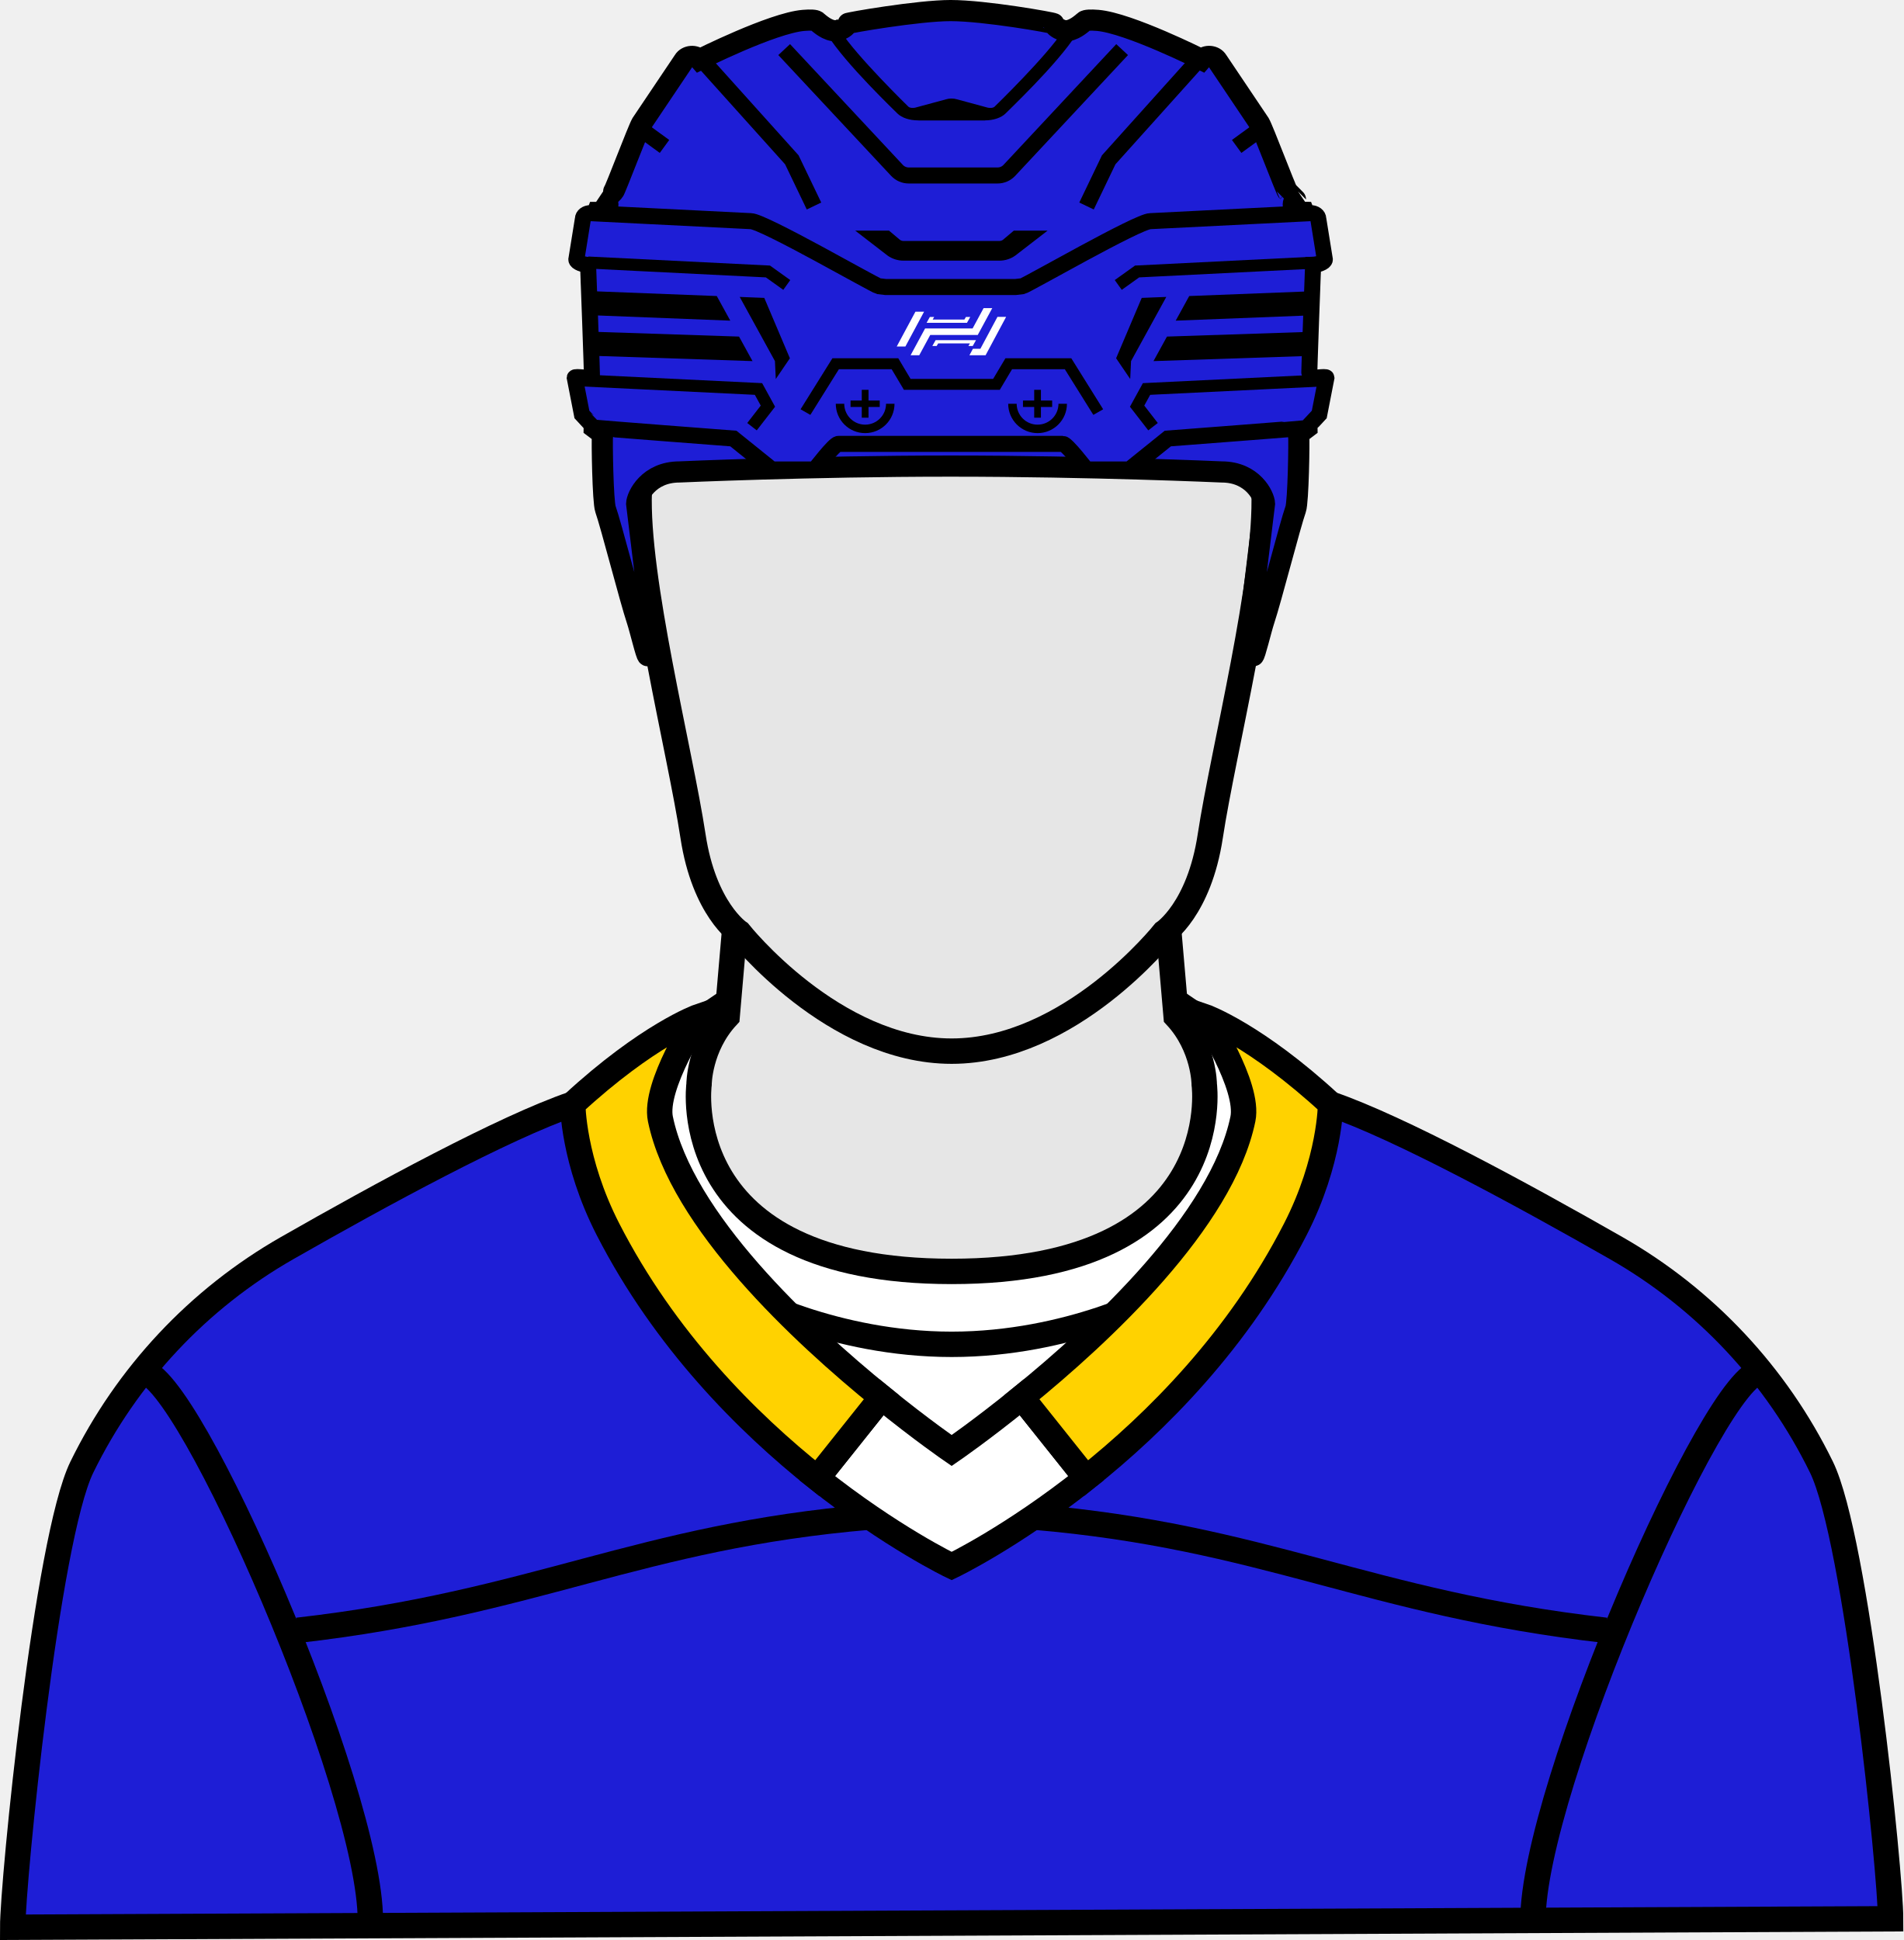
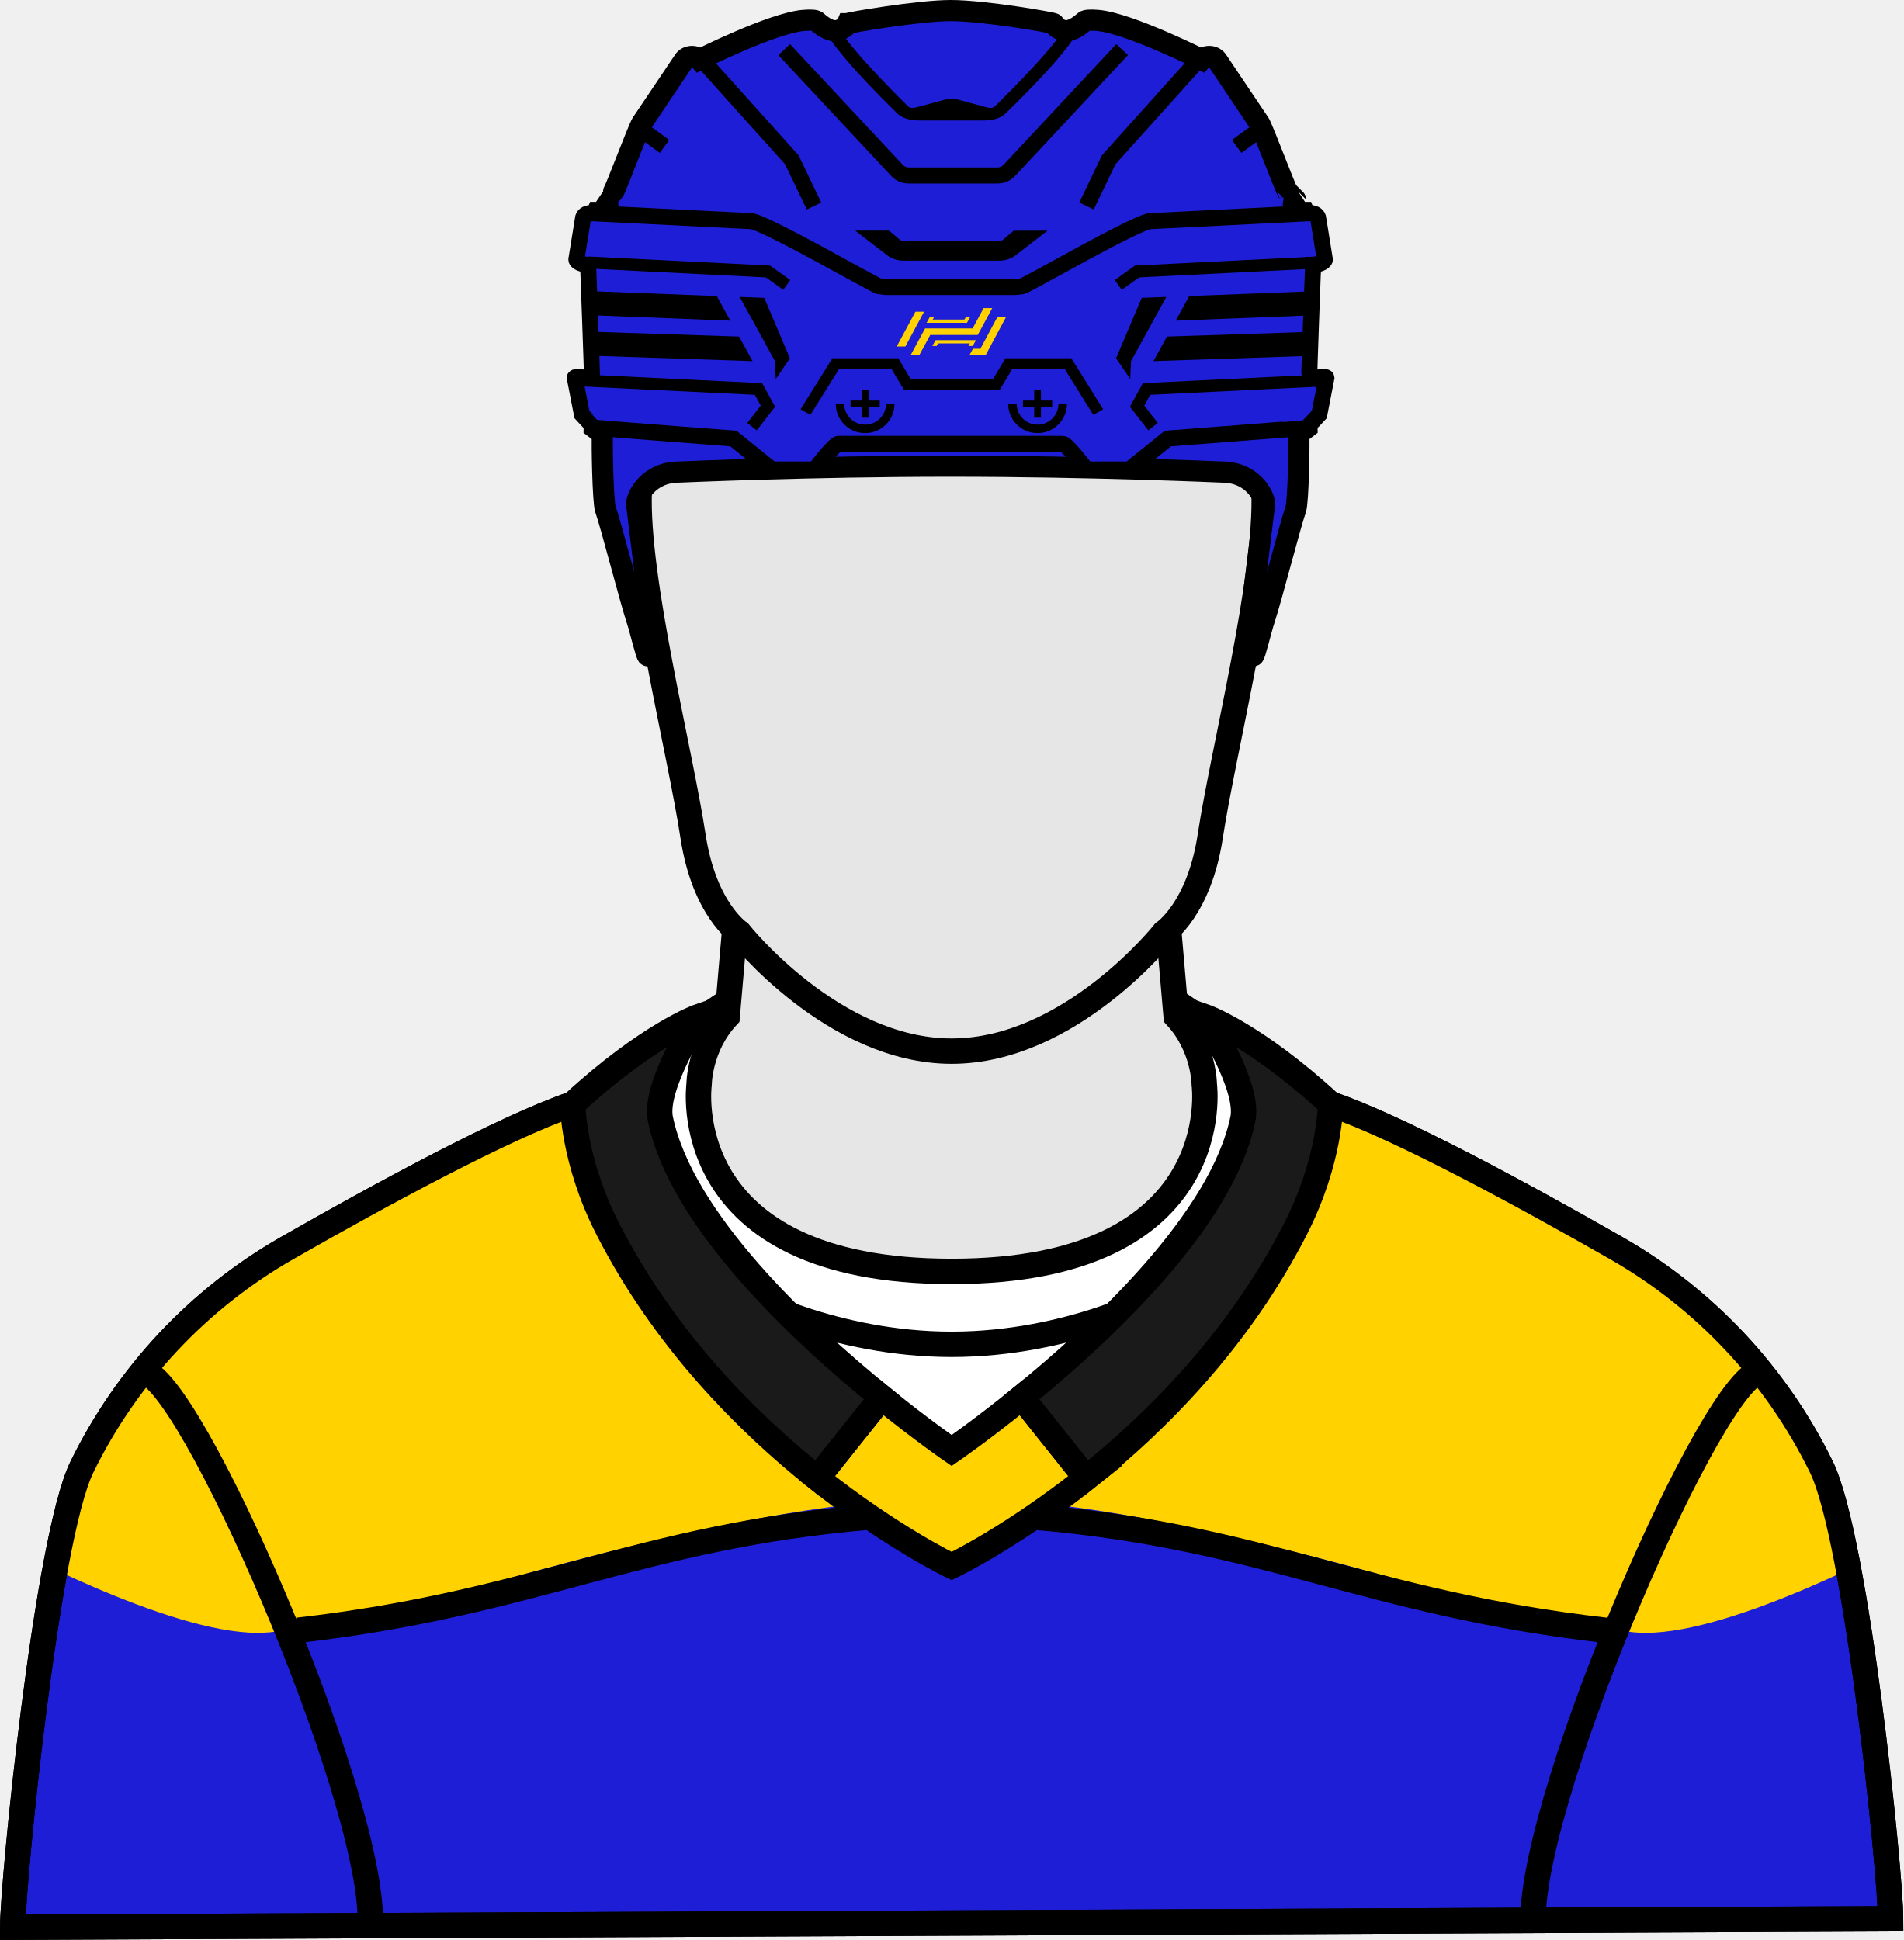
- <svg xmlns="http://www.w3.org/2000/svg" id="Layer_2" data-name="Layer 2" viewBox="0 0 2248.41 2292.33">
+ <svg xmlns="http://www.w3.org/2000/svg" id="Layer_2" data-name="Layer 2" viewBox="0 0 912.17 929.99">
  <defs>
    <style>
      .cls-1 {
-         fill: #e6e6e6;
+         fill: #1a1a1a;
      }

-       .cls-1, .cls-2, .cls-3, .cls-4, .cls-5, .cls-6, .cls-7, .cls-8, .cls-9, .cls-10, .cls-11 {
+       .cls-1, .cls-2, .cls-3, .cls-4, .cls-5, .cls-6, .cls-7, .cls-8, .cls-9, .cls-10, .cls-11, .cls-12 {
        stroke-miterlimit: 10;
      }

-       .cls-1, .cls-3, .cls-4, .cls-5, .cls-6, .cls-7, .cls-8, .cls-9, .cls-10, .cls-11 {
+       .cls-1, .cls-3, .cls-4, .cls-5, .cls-6, .cls-7, .cls-8, .cls-9, .cls-10, .cls-11, .cls-12 {
        stroke: #000;
      }

-       .cls-1, .cls-3, .cls-6, .cls-9, .cls-11 {
-         stroke-width: 30px;
-       }
- 
-       .cls-12, .cls-11 {
-         fill: #fff;
+       .cls-1, .cls-4, .cls-5, .cls-9, .cls-10, .cls-11 {
+         stroke-width: 12.17px;
      }

      .cls-2 {
        stroke: #ff0;
+         stroke-width: .41px;
      }

-       .cls-2, .cls-13, .cls-5, .cls-6, .cls-7, .cls-8 {
+       .cls-2, .cls-3, .cls-13, .cls-5, .cls-6, .cls-8 {
        fill: none;
      }

-       .cls-3, .cls-4, .cls-10 {
+       .cls-3 {
+         stroke-width: 4.06px;
+       }
+ 
+       .cls-14, .cls-10 {
+         fill: #ffd200;
+       }
+ 
+       .cls-4, .cls-7, .cls-12 {
        fill: #1e1ed6;
      }

-       .cls-4, .cls-8 {
-         stroke-width: 18.94px;
+       .cls-6 {
+         stroke-width: 5.76px;
      }

-       .cls-5 {
-         stroke-width: 10px;
-       }
- 
-       .cls-7 {
-         stroke-width: 14.2px;
+       .cls-7, .cls-8 {
+         stroke-width: 7.68px;
      }

      .cls-9 {
-         fill: #ffd200;
+         fill: #e6e6e6;
      }

-       .cls-10 {
-         stroke-width: 25px;
+       .cls-11 {
+         fill: #fff;
+       }
+ 
+       .cls-15 {
+         clip-path: url(#clippath);
+       }
+ 
+       .cls-12 {
+         stroke-width: 10.14px;
      }
    </style>
+     <clipPath id="clippath">
+       <path class="cls-5" d="M637.68,529.24c32.92,11.3,91.77,43.28,136.87,69.05,42.59,24.33,76.84,60.93,98.39,104.99,16.86,34.47,33.15,195.06,33.15,216.53l-900,4.06c0-21.47,16.3-186.12,33.15-220.59,21.55-44.06,55.8-80.66,98.39-104.99,45.1-25.77,103.95-57.75,136.87-69.05l19.71,11.26,54.3,98.54,107.59,87.28,121.07-99.95,42.23-97.13h18.3Z" />
+     </clipPath>
  </defs>
-   <g id="Layer_1-2" data-name="Layer 1">
-     <g id="GLHS">
+   <g id="Layer_2-2" data-name="Layer 2">
+     <g id="GAH">
      <g>
-         <path class="cls-3" d="M1571.82,1304.53c81.15,27.86,226.2,106.69,337.37,170.21,104.97,59.97,189.4,150.19,242.51,258.8,41.55,84.97,81.71,480.8,81.71,533.73l-2218.41,10c0-52.93,40.17-458.76,81.72-543.73,53.11-108.61,137.53-198.83,242.51-258.8,111.17-63.52,256.22-142.35,337.36-170.21l48.58,27.76,133.84,242.89,265.2,215.13,298.42-246.36,104.09-239.42h45.11Z" />
+         <path class="cls-4" d="M637.68,529.24c32.92,11.3,91.77,43.28,136.87,69.05,42.59,24.33,76.84,60.93,98.39,104.99,16.86,34.47,33.15,195.06,33.15,216.53l-900,4.06c0-21.47,16.3-186.12,33.15-220.59,21.55-44.06,55.8-80.66,98.39-104.99,45.1-25.77,103.95-57.75,136.87-69.05l19.71,11.26,54.3,98.54,107.59,87.28,121.07-99.95,42.23-97.13h18.3Z" />
        <g>
-           <path class="cls-6" d="M2080.24,1620.91c-53.67,0-269.35,493.35-269.35,648.36" />
-           <path class="cls-6" d="M1220.86,1792.57c273.48,23.19,394.92,101.84,676.07,133.84" />
-           <path class="cls-6" d="M168.18,1620.91c53.67,0,269.35,493.35,269.35,648.36" />
-           <path class="cls-6" d="M1027.56,1792.57c-273.48,23.19-394.92,101.84-676.07,133.84" />
+           <g class="cls-15">
+             <path class="cls-14" d="M788.82,782.76c-4.09,0-7.96-.35-11.5-1.05-30.08-5.89-65.64-12.88-103.3-23.45-58.93-16.54-125.67-33.29-179.7-38.02h-76.47c-54.03,4.73-120.77,21.47-179.7,38.02-37.65,10.57-73.22,17.56-103.3,23.45-3.54.7-7.41,1.05-11.5,1.05-43,0-121.3-42.26-130.09-47.08l-22.12-12.13,99.93-147.94,221.33-126.27h327.37l221.33,126.27,99.93,147.94-22.12,12.13c-8.79,4.82-87.09,47.08-130.09,47.08Z" />
+           </g>
+           <path class="cls-5" d="M637.68,529.24c32.92,11.3,91.77,43.28,136.87,69.05,42.59,24.33,76.84,60.93,98.39,104.99,16.86,34.47,33.15,195.06,33.15,216.53l-900,4.06c0-21.47,16.3-186.12,33.15-220.59,21.55-44.06,55.8-80.66,98.39-104.99,45.1-25.77,103.95-57.75,136.87-69.05l19.71,11.26,54.3,98.54,107.59,87.28,121.07-99.95,42.23-97.13h18.3Z" />
        </g>
-         <polygon class="cls-11" points="877.85 1530.07 1124.21 1760.81 1370.57 1530.07 877.85 1530.07" />
-         <path class="cls-11" d="M1283.1,1746.61c-87.82,69.88-158.89,103.85-158.89,103.85,0,0-71.08-33.98-158.9-103.85l76.12-95.45c47.79,38.8,82.78,62.81,82.78,62.81,0,0,34.99-24.01,82.77-62.81l76.12,95.45Z" />
-         <path class="cls-2" d="M825.8,1201.02h0" />
-         <path class="cls-2" d="M1422.63,1201.03h-.01" />
-         <path class="cls-11" d="M1387.46,1182.39l25.15,17.1c10.41,7.08,19.23,16.26,25.88,26.94l55.85,89.65-71.7,148.05-52.06,65.93s-106.85,58.41-246.36,58.41c-139.52,0-246.36-58.41-246.36-58.41l-52.06-65.93-71.7-148.05,55.85-89.65c6.66-10.69,15.47-19.86,25.88-26.94l25.15-17.1" />
-         <path class="cls-9" d="M1041.43,1651.16l-76.12,95.45c-82.61-65.72-180.03-163.2-247.08-294.03-41.64-81.26-41.64-148.05-41.64-148.05,88.65-81.77,148.27-103.18,149.2-103.5-.77,1.18-53.72,82.1-45.64,121.19,24.83,120.09,167.63,252.9,261.28,328.94Z" />
-         <path class="cls-9" d="M1571.82,1304.53s0,66.79-41.64,148.05c-67.05,130.84-164.47,228.31-247.08,294.03l-76.12-95.45c93.65-76.03,236.45-208.84,261.28-328.94,8.08-39.09-44.86-120.01-45.63-121.19.93.32,60.54,21.73,149.19,103.5Z" />
-         <path class="cls-1" d="M1379.01,1080.69l10.39,120.33c33.21,35.84,33.21,80.37,33.21,80.37,0,0,30.07,220.92-298.41,220.92-328.48,0-298.41-220.92-298.41-220.92,0,0,0-44.53,33.21-80.37l10.39-120.33" />
-         <path class="cls-1" d="M1124.19,1242.05c140.16,0,251.08-140.17,251.08-140.17,0,0,41.3-27.38,54.44-113.88,15.48-101.9,67.43-304.36,63.51-407.36-2.71-71.4-14.81-227.99-65.7-278.14-56.22-55.4-246.39-87.6-303.33-87.6-56.94,0-247.11,32.2-303.33,87.6-50.89,50.15-62.99,206.74-65.7,278.14-3.92,103,48.03,305.46,63.51,407.36,13.14,86.51,54.44,113.88,54.44,113.88,0,0,110.91,140.17,251.08,140.17Z" />
+         <g>
+           <path class="cls-5" d="M843.95,657.59c-21.77,0-109.27,200.15-109.27,263.04" />
+           <path class="cls-5" d="M495.3,727.24c110.95,9.41,160.22,41.32,274.28,54.3" />
+           <path class="cls-5" d="M68.23,657.59c21.77,0,109.27,200.15,109.27,263.04" />
+           <path class="cls-5" d="M416.88,727.24c-110.95,9.41-160.22,41.32-274.28,54.3" />
+         </g>
+         <polygon class="cls-11" points="356.14 620.74 456.09 714.35 556.04 620.74 356.14 620.74" />
+         <path class="cls-10" d="M520.55,708.59c-35.63,28.35-64.46,42.13-64.46,42.13,0,0-28.84-13.79-64.47-42.13l30.88-38.72c19.39,15.74,33.58,25.48,33.58,25.48,0,0,14.2-9.74,33.58-25.48l30.88,38.72Z" />
+         <path class="cls-2" d="M335.02,487.25h0" />
+         <path class="cls-2" d="M577.16,487.25h0" />
+         <path class="cls-11" d="M562.89,479.69l10.2,6.94c4.22,2.87,7.8,6.6,10.5,10.93l22.66,36.37-29.09,60.06-21.12,26.75s-43.35,23.7-99.95,23.7c-56.6,0-99.95-23.7-99.95-23.7l-21.12-26.75-29.09-60.06,22.66-36.37c2.7-4.34,6.28-8.06,10.5-10.93l10.2-6.94" />
+         <path class="cls-1" d="M422.5,669.87l-30.88,38.72c-33.51-26.66-73.04-66.21-100.24-119.29-16.89-32.97-16.89-60.06-16.89-60.06,35.96-33.17,60.15-41.86,60.53-41.99-.31.48-21.79,33.31-18.52,49.17,10.07,48.72,68.01,102.6,106,133.45Z" />
+         <path class="cls-1" d="M637.68,529.24s0,27.1-16.89,60.06c-27.2,53.08-66.72,92.62-100.24,119.29l-30.88-38.72c37.99-30.84,95.93-84.73,106-133.45,3.28-15.86-18.2-48.69-18.51-49.17.38.13,24.56,8.82,60.53,41.99Z" />
+         <path class="cls-9" d="M559.46,438.43l4.22,48.82c13.47,14.54,13.48,32.61,13.48,32.61,0,0,12.2,89.62-121.06,89.62-133.26,0-121.06-89.62-121.06-89.62,0,0,0-18.07,13.48-32.61l4.22-48.82" />
+         <path class="cls-9" d="M456.08,503.89c56.86,0,101.86-56.86,101.86-56.86,0,0,16.76-11.11,22.09-46.2,6.28-41.34,27.36-123.48,25.77-165.26-1.1-28.97-6.01-92.49-26.66-112.84-22.81-22.48-99.96-35.54-123.06-35.54-23.1,0-100.25,13.06-123.06,35.54-20.65,20.35-25.55,83.88-26.66,112.84-1.59,41.78,19.49,123.92,25.77,165.26,5.33,35.1,22.09,46.2,22.09,46.2,0,0,45,56.86,101.86,56.86Z" />
      </g>
      <g>
-         <path class="cls-10" d="M1001.03,27.96c-1.17,2.92-4.02,5.52-9.63,7.58-.28.12-.61.24-.89.32-4.16,1.18-8.65.28-13.18-1.93-.51-.24-.98-.51-1.5-.79-.47-.2-.89-.47-1.35-.75-.47-.28-.94-.55-1.4-.87-.47-.28-.89-.59-1.36-.91-.42-.28-.79-.55-1.21-.87-.51-.36-1.03-.75-1.5-1.14-.47-.36-.93-.71-1.36-1.07-.89-.71-1.78-1.46-2.66-2.25v-.08c-1.73-1.54-7.52-1.78-15.8-1.1-36.78,3.08-122.88,46.32-122.88,46.32-4.86-5.56-14.91-4.81-18.55,1.34l-49.87,74.23c-4.11,6.95-31.08,78.5-32.9,80.2,0,0-9.47,9.47-9.47,9.51.33.39,2.15,2.84,2.38,4.06,1.96,10.93-10.75,11.25-12.24,11.25,0,0-17.35,44.76-12.77,44.76h4.38s6.28,127.44,6,130.64l-1.32,78.88,9.77,7.38c-.75,9.17.45,80.31,3.56,89.01,6.38,17.85,29.25,107.11,37.28,131.1,3.56,10.65,11.18,43.02,12.61,41.99l.47-.36c4.35-3.08,6.82-7.58,6.73-12.31l-20.29-166.99c.33-8.92,14.05-37.45,50.55-37.45,0,0,154.13-6.91,318.96-6.91h.76s0,0,0,0h.76s.19,0,.19,0h-3.23s.19,0,.19,0h1.52-.37s.19,0,.19,0h.57s0,0,0,0h.19s0,0,0,0h.76s-3.23,0-3.23,0h.19s.57,0,.57,0h.19s0,0,0,0h.57s.19,0,.19,0h2.67s.19,0,.19,0h.57s0,0,0,0h.76s.19,0,.19,0h-3.23s.19,0,.19,0h1.52-.37s.19,0,.19,0h.57s0,0,0,0h.19s0,0,0,0h.76s-3.23,0-3.23,0h.19s.57,0,.57,0h.19s0,0,0,0h.57s.19,0,.19,0c164.83,0,318.96,6.91,318.96,6.91,36.5,0,50.23,28.53,50.55,37.45l-20.29,166.99c-.09,4.74,2.38,9.23,6.73,12.31l.47.36c1.43,1.03,9.05-31.34,12.61-41.99,8.03-23.99,30.9-113.25,37.28-131.1,3.11-8.71,4.31-79.84,3.56-89.01l9.77-7.38-1.32-78.88c-.28-3.2,6-130.65,6-130.65h4.38c4.58,0-12.77-44.76-12.77-44.76-1.5,0-14.21-.32-12.24-11.25.23-1.22,2.06-3.67,2.38-4.06,0-.04-9.47-9.51-9.47-9.51-1.82-1.7-28.79-73.26-32.9-80.2l-49.87-74.23c-3.65-6.16-13.69-6.91-18.55-1.34,0,0-86.1-43.24-122.88-46.32-8.27-.67-14.07-.43-15.8,1.1v.08c-.89.79-1.78,1.54-2.66,2.25-.42.36-.89.71-1.36,1.07-.47.39-.98.79-1.5,1.14-.42.32-.79.59-1.21.87-.47.32-.89.63-1.36.91-.47.32-.93.59-1.4.87-.47.28-.89.55-1.35.75-.51.28-.98.55-1.5.79-4.53,2.21-9.02,3.12-13.18,1.93-.28-.08-.61-.2-.89-.32-5.61-2.05-8.46-4.66-9.63-7.58-.42-1.07-81.27-15.46-121.91-15.46-37.96,0-121.49,14.39-121.91,15.46Z" />
-         <path class="cls-4" d="M990.27,524.5c-4.55,0-27.65,30.22-27.65,30.22h-50.9l-45.38-36.55s-163.57-12.49-164.37-12.88c-.29-.11-14.54-15.56-14.54-15.56l-8.47-43.46c.22-2.12,19.05,1.57,20.29-.32.44-.73-4.54-132.91-4.54-132.91-4.6,0-13.86-2.85-13.86-6.36l7.76-48.13c0-3.7,3.92-6.7,8.76-6.7l189.56,9.47c14.6,0,145.6,75.55,151.08,76.84l8.39,1h153.1s8.39-1,8.39-1c5.47-1.28,136.48-76.84,151.08-76.84l189.56-9.47c4.84,0,8.76,3,8.76,6.7l7.76,48.13c0,3.52-9.27,6.36-13.86,6.36,0,0-4.98,132.18-4.54,132.91,1.24,1.9,20.07-1.8,20.29.32l-8.47,43.46s-14.25,15.45-14.54,15.56c-.8.39-164.37,12.88-164.37,12.88l-45.38,36.55h-50.9s-23.11-30.22-27.65-30.22h-265.34Z" />
+         <path class="cls-12" d="M406.11,11.34c-.47,1.18-1.63,2.24-3.91,3.07-.11.05-.25.1-.36.13-1.69.48-3.51.11-5.35-.78-.21-.1-.4-.21-.61-.32-.19-.08-.36-.19-.55-.3-.19-.11-.38-.22-.57-.35-.19-.11-.36-.24-.55-.37-.17-.11-.32-.22-.49-.35-.21-.14-.42-.3-.61-.46-.19-.14-.38-.29-.55-.43-.36-.29-.72-.59-1.08-.91v-.03c-.7-.62-3.05-.72-6.41-.45-14.92,1.25-49.85,18.79-49.85,18.79-1.97-2.26-6.05-1.95-7.53.54l-20.23,30.12c-1.67,2.82-12.61,31.85-13.35,32.54,0,0-3.84,3.84-3.84,3.86.13.16.87,1.15.97,1.65.8,4.43-4.36,4.56-4.97,4.56,0,0-7.04,18.16-5.18,18.16h1.78s2.55,51.7,2.43,53l-.53,32,3.96,3c-.31,3.72.18,32.58,1.44,36.11,2.59,7.24,11.87,43.45,15.12,53.19,1.45,4.32,4.53,17.45,5.12,17.04l.19-.14c1.76-1.25,2.77-3.07,2.73-4.99l-8.23-67.75c.13-3.62,5.7-15.19,20.51-15.19,0,0,62.53-2.8,129.4-2.8h.31s0,0,0,0h.31s.08,0,.08,0h-1.31s.08,0,.08,0h.62-.15s.08,0,.08,0h.23s0,0,0,0h.08s0,0,0,0h.31s-1.31,0-1.31,0h.08s.23,0,.23,0h.08s0,0,0,0h.23s.08,0,.08,0h1.08s.08,0,.08,0h.23s0,0,0,0h.31s.08,0,.08,0h-1.31s.08,0,.08,0h.62-.15s.08,0,.08,0h.23s0,0,0,0h.08s0,0,0,0h.31s-1.31,0-1.31,0h.08s.23,0,.23,0h.08s0,0,0,0h.23s.08,0,.08,0c66.87,0,129.4,2.8,129.4,2.8,14.81,0,20.38,11.58,20.51,15.19l-8.23,67.75c-.04,1.92.97,3.75,2.73,4.99l.19.14c.58.42,3.67-12.71,5.12-17.04,3.26-9.73,12.54-45.95,15.12-53.19,1.26-3.53,1.75-32.39,1.44-36.11l3.96-3-.53-32c-.11-1.3,2.43-53,2.43-53h1.78c1.86,0-5.18-18.16-5.18-18.16-.61,0-5.76-.13-4.97-4.56.09-.5.83-1.49.97-1.65,0-.02-3.84-3.86-3.84-3.86-.74-.69-11.68-29.72-13.35-32.54l-20.23-30.12c-1.48-2.5-5.56-2.8-7.53-.54,0,0-34.93-17.54-49.85-18.79-3.36-.27-5.71-.18-6.41.45v.03c-.36.32-.72.62-1.08.91-.17.14-.36.29-.55.43-.19.16-.4.32-.61.46-.17.13-.32.24-.49.35-.19.13-.36.26-.55.37-.19.13-.38.24-.57.35-.19.11-.36.22-.55.3-.21.11-.4.22-.61.32-1.84.9-3.66,1.26-5.35.78-.11-.03-.25-.08-.36-.13-2.28-.83-3.43-1.89-3.91-3.07-.17-.43-32.97-6.27-49.46-6.27-15.4,0-49.29,5.84-49.46,6.27Z" />
+         <path class="cls-7" d="M401.75,212.79c-1.84,0-11.22,12.26-11.22,12.26h-20.65l-18.41-14.83s-66.36-5.07-66.68-5.23c-.12-.05-5.9-6.31-5.9-6.31l-3.43-17.63c.09-.86,7.73.64,8.23-.13.18-.29-1.84-53.92-1.84-53.92-1.86,0-5.62-1.15-5.62-2.58l3.15-19.53c0-1.5,1.59-2.72,3.55-2.72l76.91,3.84c5.92,0,59.07,30.65,61.29,31.17l3.4.41h62.11s3.4-.41,3.4-.41c2.22-.52,55.37-31.17,61.29-31.17l76.91-3.84c1.96,0,3.55,1.22,3.55,2.72l3.15,19.53c0,1.43-3.76,2.58-5.62,2.58,0,0-2.02,53.63-1.84,53.92.5.77,8.14-.73,8.23.13l-3.43,17.63s-5.78,6.27-5.9,6.31c-.33.16-66.68,5.23-66.68,5.23l-18.41,14.83h-20.65s-9.37-12.26-11.22-12.26h-107.65Z" />
        <g id="Logos">
          <g id="White">
-             <polygon class="cls-12" points="1069.55 409.45 1091.62 368.32 1081.4 368.32 1059.32 409.45 1069.55 409.45" />
-             <polygon class="cls-12" points="1178.31 374.44 1158.16 412.11 1149.34 412.11 1145.2 419.78 1164.28 419.78 1188.54 374.44 1178.31 374.44" />
-             <polygon class="cls-12" points="1172.17 364.1 1161.94 364.1 1148.96 388.1 1092.83 388.1 1075.69 419.78 1085.92 419.78 1098.92 395.78 1155.03 395.78 1155.04 395.78 1172.17 364.1" />
-             <polygon class="cls-12" points="1106.5 408.84 1108.3 405.76 1145.79 405.76 1143.98 408.84 1149.1 408.84 1152.97 401.92 1105.25 401.92 1101.38 408.84 1106.5 408.84" />
-             <polygon class="cls-12" points="1141.06 374.53 1139.25 377.61 1101.77 377.61 1103.57 374.53 1098.45 374.53 1094.59 381.45 1142.3 381.45 1146.17 374.53 1141.06 374.53" />
+             <polygon class="cls-14" points="433.91 166.11 442.87 149.43 438.72 149.43 429.76 166.11 433.91 166.11" />
+             <polygon class="cls-14" points="478.04 151.91 469.86 167.19 466.28 167.19 464.6 170.3 472.35 170.3 482.19 151.91 478.04 151.91" />
+             <polygon class="cls-14" points="475.54 147.71 471.4 147.71 466.13 157.45 443.36 157.45 436.4 170.3 440.55 170.3 445.83 160.57 468.59 160.57 468.59 160.57 475.54 147.71" />
+             <polygon class="cls-14" points="448.9 165.86 449.63 164.61 464.84 164.61 464.11 165.86 466.18 165.86 467.75 163.06 448.4 163.06 446.83 165.86 448.9 165.86" />
+             <polygon class="cls-14" points="462.92 151.95 462.19 153.2 446.98 153.2 447.71 151.95 445.64 151.95 444.07 154.75 463.43 154.75 465 151.95 462.92 151.95" />
          </g>
        </g>
-         <path d="M1124.28,142.25h39.3c9.91,0,19.1-3.06,24.24-8.11,18.44-18.09,78.95-76.9,90.59-106.62,0,0-18.79,2.92-22.44,8.59-19.45,30.27-81.07,89.95-81.07,89.95-1.96,1.76-5.52,1.6-7.83,1.2l-36.55-9.89c-1.98-.62-4.06-.93-6.14-.95h-.76c-2.08.02-4.16.33-6.14.95l-36.55,9.89c-2.32.4-5.87.55-7.83-1.2,0,0-61.25-59.62-80.51-89.83-3.59-5.63-22.35-8.51-22.35-8.51,11.63,29.72,71.49,88.33,89.93,106.42,5.14,5.04,14.32,8.11,24.24,8.11h39.3" />
-         <path d="M1084.98,142.25h78.61s-2.37-5.23-2.37-5.23c-.39-.67-28.27-8.09-35.04-9.57-1.01-.22-2.02-.22-3.04,0-6.86,1.47-35.43,8.74-35.78,9.57l-2.37,5.23Z" />
-         <path class="cls-13" d="M1430.47,66.79s5.23.54,7.84,4.95l-155.87,106.45c24.31-45.24,99.76-101.14,112.75-113.9,1.05-1.03,2.63-1.52,4.22-1.31l31.06,3.82Z" />
-         <path class="cls-13" d="M818.26,66.79s-5.23.54-7.84,4.95l155.87,106.45c-24.31-45.24-99.76-101.14-112.75-113.9-1.05-1.03-2.63-1.52-4.22-1.31l-31.06,3.82Z" />
-         <path d="M1197.62,272.54l-12.86,10.85c-1.18.86-2.64,1.34-4.13,1.34h-113.38c-1.49,0-2.96-.48-4.14-1.34l-12.86-10.85h-39.91l37.92,29.27c5.41,3.98,12.15,6.18,18.98,6.18h113.38c6.83,0,13.57-2.19,18.98-6.17l37.92-29.28h-39.91Z" />
-         <polygon points="1039.24 473.28 1025.99 473.28 1025.99 460.61 1018.03 460.61 1018.03 473.28 1004.78 473.28 1004.78 480.88 1018.03 480.88 1018.03 493.55 1025.99 493.55 1025.99 480.88 1039.24 480.88 1039.24 473.28" />
-         <polygon points="1242.93 473.28 1229.67 473.28 1229.67 460.61 1221.72 460.61 1221.72 473.28 1208.46 473.28 1208.46 480.88 1221.72 480.88 1221.72 493.55 1229.67 493.55 1229.67 480.88 1242.93 480.88 1242.93 473.28" />
-         <path d="M1291.59,490.23l-33.71-53.98h-62.3l-14.51,24.37h-113.25l-14.51-24.37h-62.3l-33.71,53.98-11.59-6.61,37.64-60.28h77.81l14.51,24.37h97.55l14.51-24.37h77.81l37.64,60.28-11.59,6.61Z" />
+         <path d="M456.12,57.71h15.95c4.02,0,7.75-1.24,9.83-3.29,7.48-7.34,32.03-31.2,36.75-43.26,0,0-7.62,1.19-9.1,3.49-7.89,12.28-32.89,36.49-32.89,36.49-.8.71-2.24.65-3.18.49l-14.83-4.01c-.8-.25-1.65-.38-2.49-.38h-.31c-.84,0-1.69.13-2.49.38l-14.83,4.01c-.94.16-2.38.22-3.18-.49,0,0-24.85-24.19-32.66-36.44-1.46-2.28-9.07-3.45-9.07-3.45,4.72,12.06,29,35.83,36.48,43.17,2.09,2.05,5.81,3.29,9.83,3.29h15.95" />
+         <path d="M440.17,57.71h31.89s-.96-2.12-.96-2.12c-.16-.27-11.47-3.28-14.22-3.88-.41-.09-.82-.09-1.23,0-2.78.6-14.38,3.54-14.52,3.88l-.96,2.12Z" />
+         <path class="cls-13" d="M580.33,27.1s2.12.22,3.18,2.01l-63.23,43.19c9.86-18.35,40.47-41.03,45.74-46.21.43-.42,1.07-.61,1.71-.53l12.6,1.55Z" />
+         <path class="cls-13" d="M331.96,27.1s-2.12.22-3.18,2.01l63.23,43.19c-9.86-18.35-40.47-41.03-45.74-46.21-.43-.42-1.07-.61-1.71-.53l-12.6,1.55Z" />
+         <path d="M485.87,110.57l-5.22,4.4c-.48.35-1.07.54-1.68.54h-46c-.6,0-1.2-.19-1.68-.55l-5.22-4.4h-16.19l15.38,11.88c2.2,1.62,4.93,2.51,7.7,2.51h46c2.77,0,5.51-.89,7.7-2.5l15.38-11.88h-16.19Z" />
+         <polygon points="421.62 192.01 416.24 192.01 416.24 186.87 413.01 186.87 413.01 192.01 407.63 192.01 407.63 195.09 413.01 195.09 413.01 200.23 416.24 200.23 416.24 195.09 421.62 195.09 421.62 192.01" />
+         <polygon points="504.25 192.01 498.87 192.01 498.87 186.87 495.65 186.87 495.65 192.01 490.27 192.01 490.27 195.09 495.65 195.09 495.65 200.23 498.87 200.23 498.87 195.09 504.25 195.09 504.25 192.01" />
+         <path d="M523.99,198.88l-13.68-21.9h-25.27l-5.89,9.89h-45.94l-5.89-9.89h-25.27l-13.68,21.9-4.7-2.68,15.27-24.45h31.57l5.89,9.89h39.57l5.89-9.89h31.57l15.27,24.45-4.7,2.68Z" />
        <g>
-           <polyline class="cls-8" points="828.99 70.41 935.4 188.82 961.6 243.42" />
-           <polyline class="cls-8" points="1416.14 70.41 1309.73 188.82 1283.53 243.42" />
-           <path class="cls-8" d="M926.37,58.61l133.29,142.75c3.58,3.82,8.58,5.98,13.81,5.98h105.03c5.23,0,10.23-2.17,13.81-5.98l133.29-142.75" />
+           <polyline class="cls-8" points="336.32 28.56 379.49 76.6 390.12 98.75" />
+           <polyline class="cls-8" points="574.52 28.56 531.35 76.6 520.72 98.75" />
+           <path class="cls-8" d="M375.83,23.78l54.07,57.91c1.45,1.55,3.48,2.43,5.6,2.43h42.61c2.12,0,4.15-.88,5.6-2.43l54.07-57.91" />
        </g>
-         <line class="cls-8" x1="747.87" y1="145.98" x2="784.99" y2="173.03" />
-         <line class="cls-8" x1="1498.01" y1="145.98" x2="1460.89" y2="173.03" />
-         <polyline class="cls-7" points="694.7 310.19 907.16 320.78 929.43 336.71" />
-         <polyline class="cls-7" points="678.96 449.1 896.02 459.63 907.16 479.92 888.35 504.18" />
-         <polyline class="cls-7" points="1555.75 310.19 1343.29 320.78 1321.02 336.71" />
-         <polyline class="cls-7" points="1571.49 449.1 1354.43 459.63 1343.29 479.92 1362.1 504.18" />
-         <polygon points="888.95 426.69 697.82 420.32 698.82 391.94 873.04 397.71 888.95 426.69" />
-         <polygon points="862.71 378.89 697.73 372.43 698.91 344.04 846.74 349.8 862.71 378.89" />
-         <polygon points="933.11 423.34 902.85 351.99 873.83 350.86 915.46 426.69 916.45 447.84 933.11 423.34" />
-         <polygon points="1362.64 426.69 1553.78 420.32 1552.78 391.94 1378.56 397.71 1362.64 426.69" />
-         <polygon points="1388.89 378.89 1553.87 372.43 1552.69 344.04 1404.86 349.8 1388.89 378.89" />
-         <polygon points="1318.49 423.34 1348.75 351.99 1377.77 350.86 1336.13 426.69 1335.15 447.84 1318.49 423.34" />
+         <line class="cls-8" x1="303.41" y1="59.22" x2="318.47" y2="70.2" />
+         <line class="cls-8" x1="607.74" y1="59.22" x2="592.68" y2="70.2" />
+         <polyline class="cls-6" points="281.84 125.84 368.03 130.14 377.06 136.6" />
+         <polyline class="cls-6" points="275.45 182.2 363.51 186.47 368.03 194.7 360.4 204.54" />
+         <polyline class="cls-6" points="631.16 125.84 544.97 130.14 535.93 136.6" />
+         <polyline class="cls-6" points="637.55 182.2 549.49 186.47 544.97 194.7 552.6 204.54" />
+         <polygon points="360.65 173.11 283.1 170.52 283.51 159.01 354.19 161.35 360.65 173.11" />
+         <polygon points="350 153.72 283.07 151.09 283.55 139.58 343.52 141.91 350 153.72" />
+         <polygon points="378.56 171.75 366.28 142.8 354.51 142.34 371.4 173.11 371.8 181.69 378.56 171.75" />
+         <polygon points="552.82 173.11 630.36 170.52 629.96 159.01 559.28 161.35 552.82 173.11" />
+         <polygon points="563.47 153.72 630.4 151.09 629.92 139.58 569.95 141.91 563.47 153.72" />
+         <polygon points="534.91 171.75 547.18 142.8 558.96 142.34 542.06 173.11 541.66 181.69 534.91 171.75" />
        <g>
-           <path class="cls-5" d="M992.31,477.08c0,16.4,13.3,29.7,29.7,29.7s29.7-13.3,29.7-29.7" />
-           <path class="cls-5" d="M1255.4,477.08c0,16.4-13.3,29.7-29.7,29.7s-29.7-13.3-29.7-29.7" />
+           <path class="cls-3" d="M402.57,193.55c0,6.65,5.39,12.05,12.05,12.05s12.05-5.39,12.05-12.05" />
+           <path class="cls-3" d="M509.31,193.55c0,6.65-5.39,12.05-12.05,12.05-6.65,0-12.05-5.39-12.05-12.05" />
        </g>
      </g>
    </g>
  </g>
</svg>
